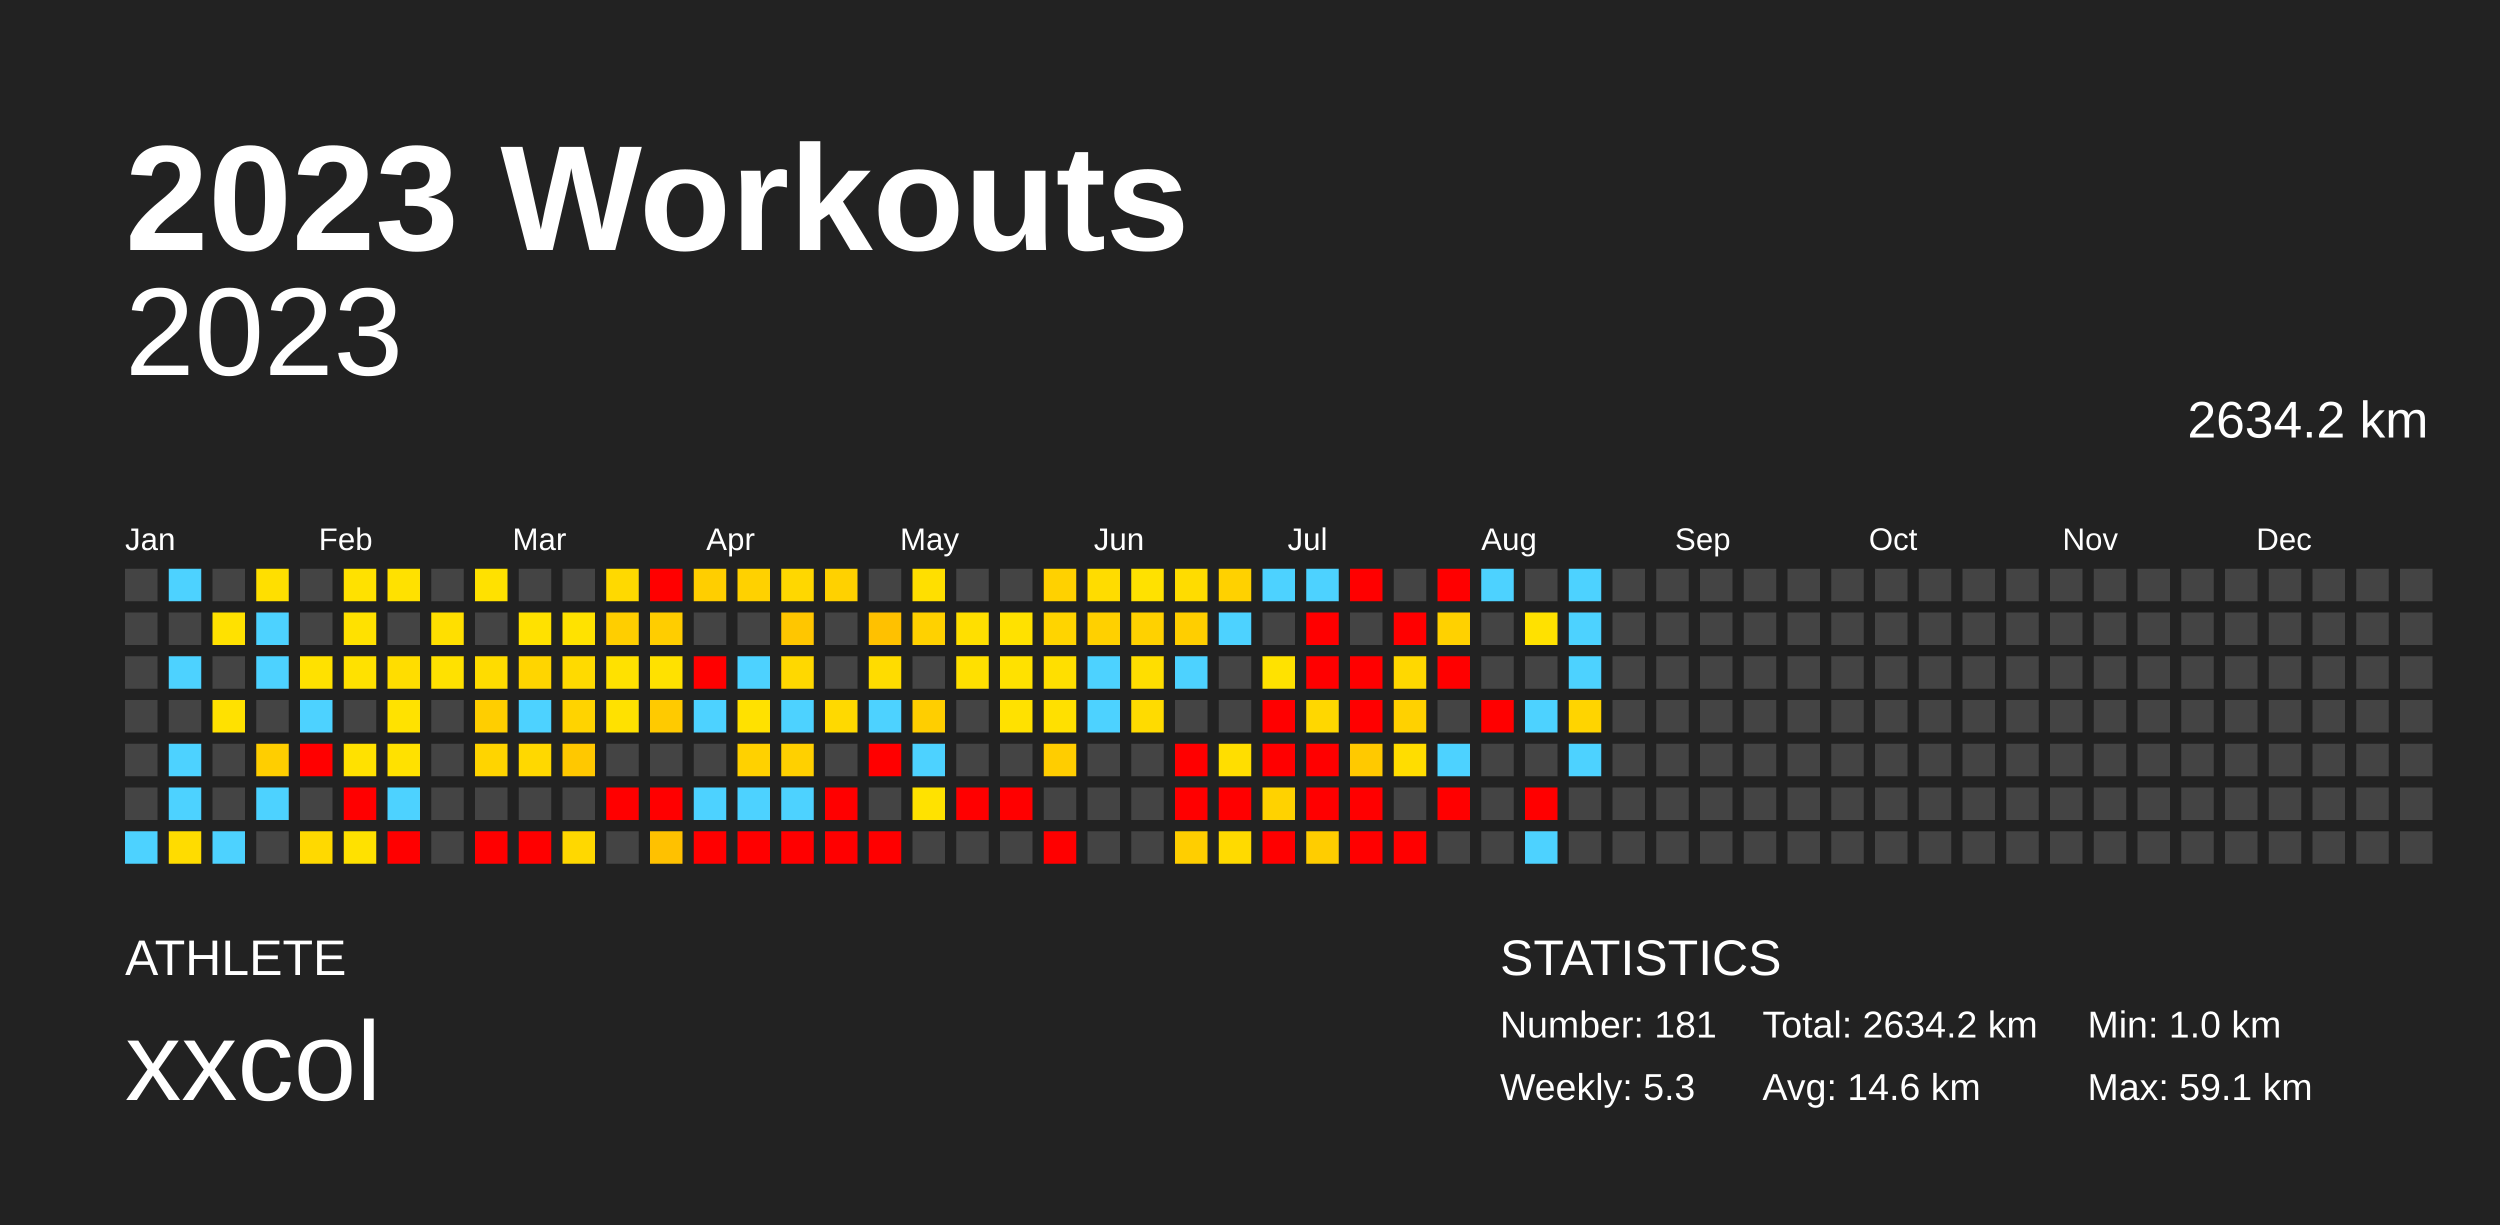
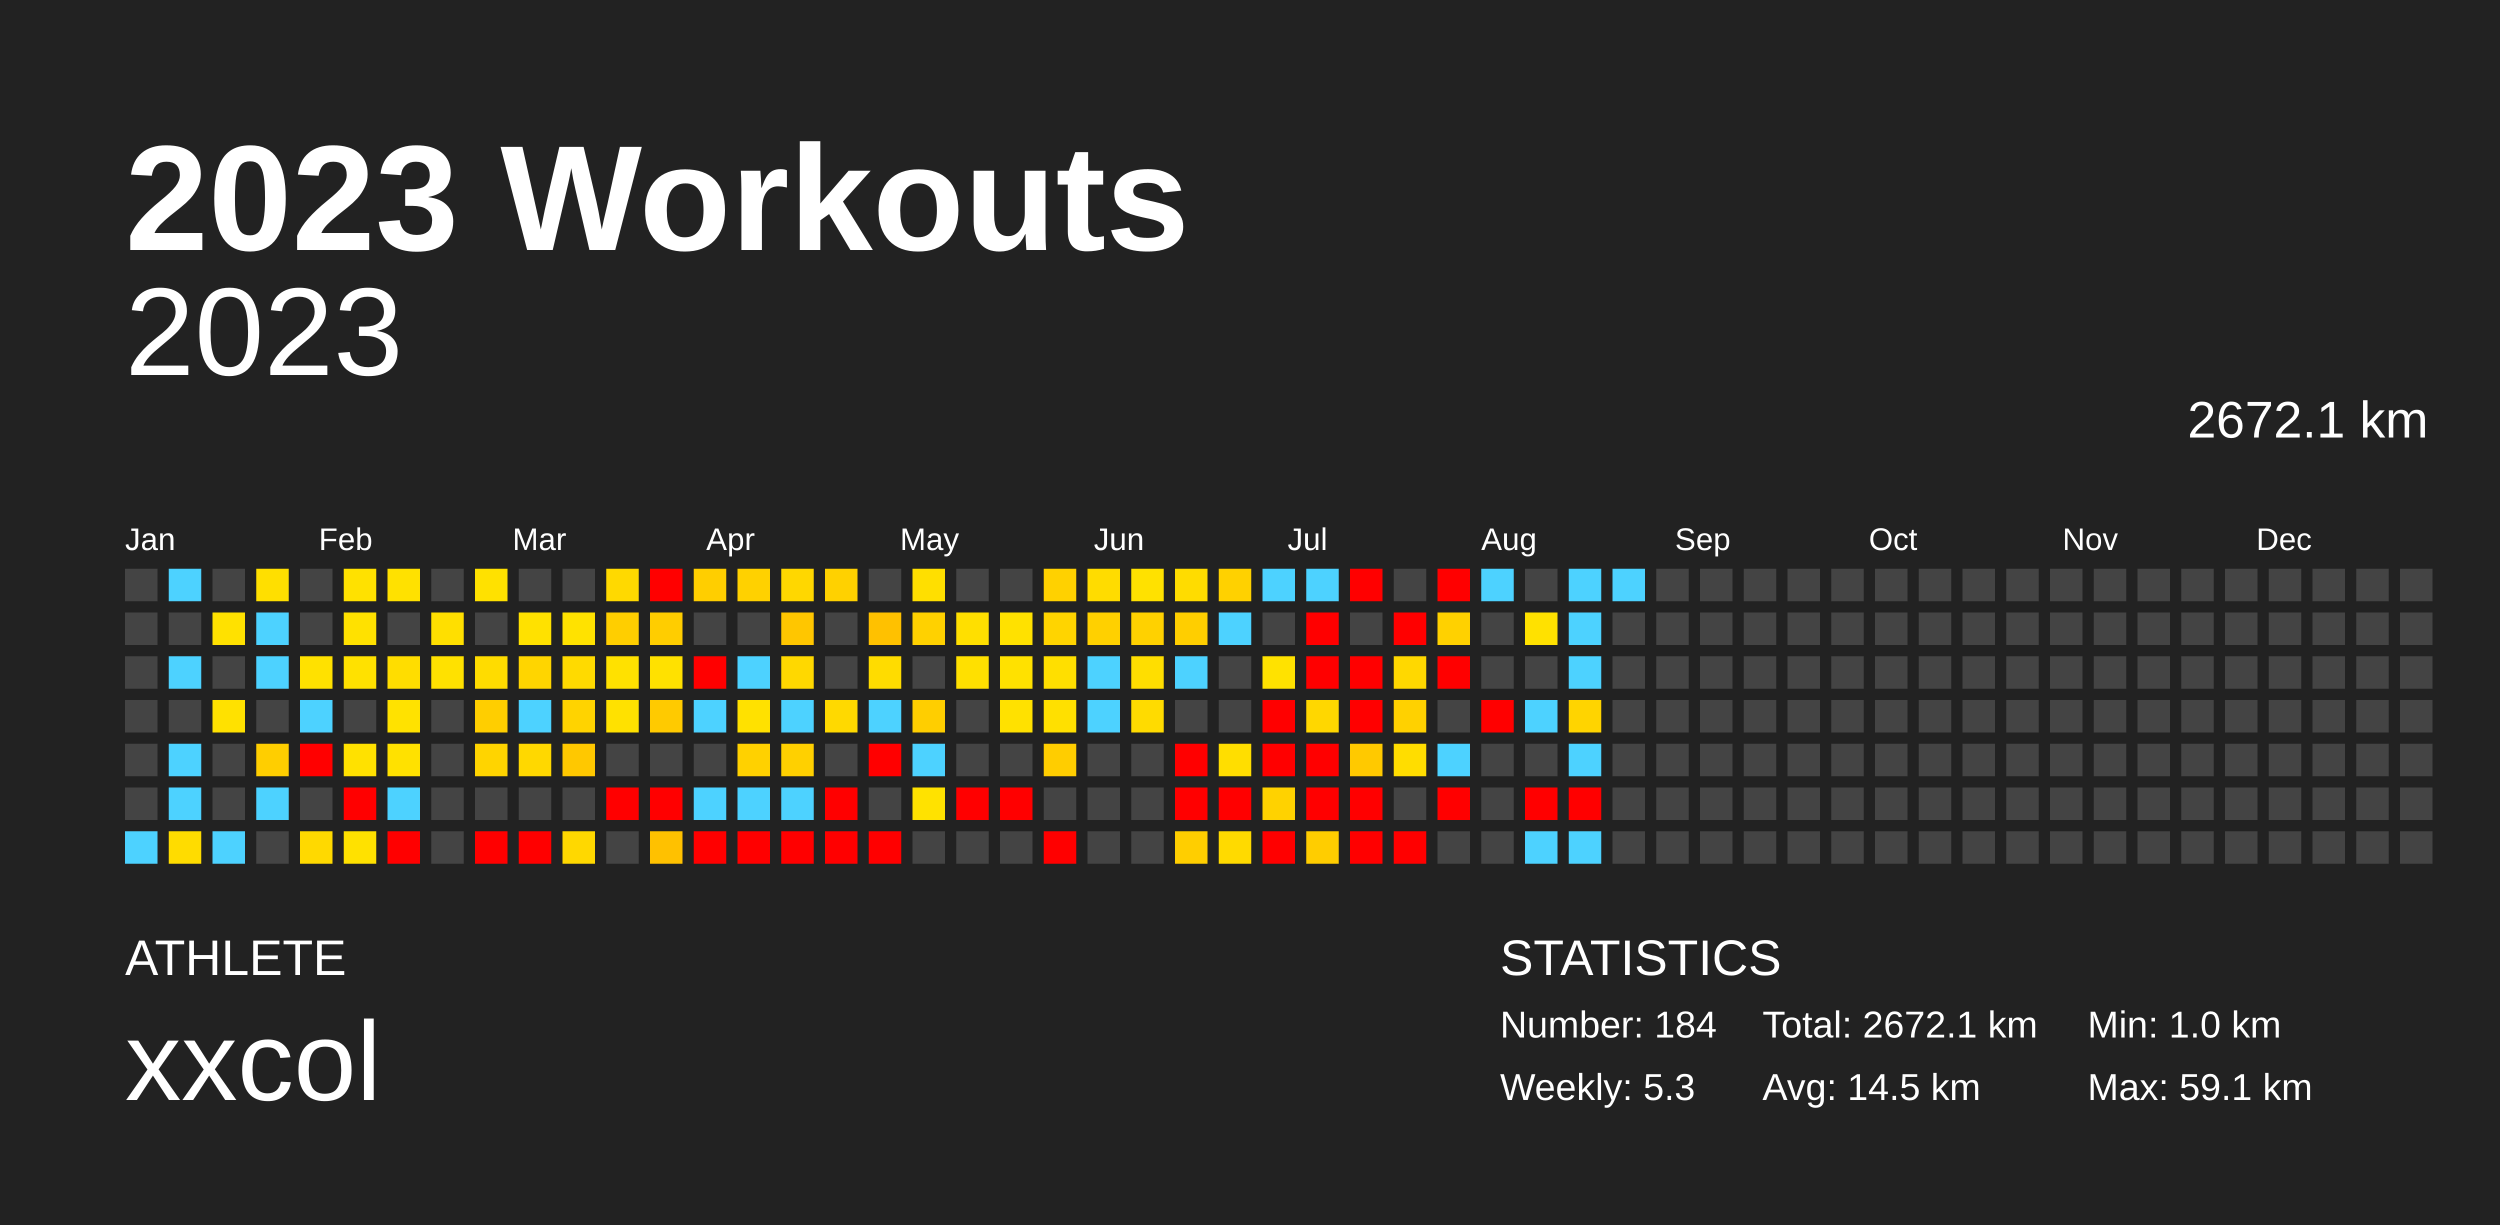
<svg xmlns="http://www.w3.org/2000/svg" baseProfile="full" height="98mm" version="1.1" viewBox="0,0,200,98" width="200mm">
  <defs />
  <rect fill="#222222" height="98" width="200" x="0" y="0" />
  <text fill="#FFFFFF" style="font-size:12px; font-family:Arial; font-weight:bold;" x="10" y="20">2023 Workouts</text>
  <text fill="#FFFFFF" style="font-size:4px; font-family:Arial" x="10" y="78">ATHLETE</text>
  <text fill="#FFFFFF" style="font-size:9px; font-family:Arial" x="10" y="88">xxcol</text>
  <text fill="#FFFFFF" style="font-size:4px; font-family:Arial" x="120" y="78">STATISTICS</text>
-   <text fill="#FFFFFF" style="font-size:3px; font-family:Arial" x="120" y="83">Number: 181</text>
+   <text fill="#FFFFFF" style="font-size:3px; font-family:Arial" x="120" y="83">Number: 184</text>
  <text fill="#FFFFFF" style="font-size:3px; font-family:Arial" x="120" y="88">Weekly: 5.3</text>
-   <text fill="#FFFFFF" style="font-size:3px; font-family:Arial" x="141" y="83">Total: 2634.2 km</text>
-   <text fill="#FFFFFF" style="font-size:3px; font-family:Arial" x="141" y="88">Avg: 14.6 km</text>
+   <text fill="#FFFFFF" style="font-size:3px; font-family:Arial" x="141" y="83">Total: 2672.1 km</text>
+   <text fill="#FFFFFF" style="font-size:3px; font-family:Arial" x="141" y="88">Avg: 14.5 km</text>
  <text fill="#FFFFFF" style="font-size:3px; font-family:Arial" x="167" y="83">Min: 1.0 km</text>
  <text fill="#FFFFFF" style="font-size:3px; font-family:Arial" x="167" y="88">Max: 59.1 km</text>
  <text alignment-baseline="hanging" fill="#FFFFFF" style="font-size:10.0px; font-family:Arial;" x="10" y="30">2023</text>
-   <text alignment-baseline="hanging" fill="#FFFFFF" style="font-size:4.125px; font-family:Arial;" x="175" y="35">2634.2 km</text>
+   <text alignment-baseline="hanging" fill="#FFFFFF" style="font-size:4.125px; font-family:Arial;" x="175" y="35">2672.1 km</text>
  <text fill="#FFFFFF" style="font-size:2.5px; font-family:Arial" x="10.0" y="44">Jan</text>
  <text fill="#FFFFFF" style="font-size:2.5px; font-family:Arial" x="25.5" y="44">Feb</text>
  <text fill="#FFFFFF" style="font-size:2.5px; font-family:Arial" x="41.0" y="44">Mar</text>
  <text fill="#FFFFFF" style="font-size:2.5px; font-family:Arial" x="56.5" y="44">Apr</text>
  <text fill="#FFFFFF" style="font-size:2.5px; font-family:Arial" x="72.0" y="44">May</text>
  <text fill="#FFFFFF" style="font-size:2.5px; font-family:Arial" x="87.5" y="44">Jun</text>
  <text fill="#FFFFFF" style="font-size:2.5px; font-family:Arial" x="103.0" y="44">Jul</text>
  <text fill="#FFFFFF" style="font-size:2.5px; font-family:Arial" x="118.5" y="44">Aug</text>
  <text fill="#FFFFFF" style="font-size:2.5px; font-family:Arial" x="134.0" y="44">Sep</text>
  <text fill="#FFFFFF" style="font-size:2.5px; font-family:Arial" x="149.5" y="44">Oct</text>
  <text fill="#FFFFFF" style="font-size:2.5px; font-family:Arial" x="165.0" y="44">Nov</text>
  <text fill="#FFFFFF" style="font-size:2.5px; font-family:Arial" x="180.5" y="44">Dec</text>
  <rect fill="#444444" height="2.6" width="2.6" x="10.0" y="45.5" />
  <rect fill="#444444" height="2.6" width="2.6" x="10.0" y="49.0" />
  <rect fill="#444444" height="2.6" width="2.6" x="10.0" y="52.5" />
  <rect fill="#444444" height="2.6" width="2.6" x="10.0" y="56.0" />
  <rect fill="#444444" height="2.6" width="2.6" x="10.0" y="59.5" />
  <rect fill="#444444" height="2.6" width="2.6" x="10.0" y="63.0" />
  <rect fill="#4dd2ff" height="2.6" width="2.6" x="10.0" y="66.5" />
  <rect fill="#4dd2ff" height="2.6" width="2.6" x="13.5" y="45.5" />
  <rect fill="#444444" height="2.6" width="2.6" x="13.5" y="49.0" />
  <rect fill="#4dd2ff" height="2.6" width="2.6" x="13.5" y="52.5" />
  <rect fill="#444444" height="2.6" width="2.6" x="13.5" y="56.0" />
  <rect fill="#4dd2ff" height="2.6" width="2.6" x="13.5" y="59.5" />
  <rect fill="#4dd2ff" height="2.6" width="2.6" x="13.5" y="63.0" />
  <rect fill="#ffdc00" height="2.6" width="2.6" x="13.5" y="66.5" />
  <rect fill="#444444" height="2.6" width="2.6" x="17.0" y="45.5" />
  <rect fill="#ffe100" height="2.6" width="2.6" x="17.0" y="49.0" />
  <rect fill="#444444" height="2.6" width="2.6" x="17.0" y="52.5" />
  <rect fill="#ffe100" height="2.6" width="2.6" x="17.0" y="56.0" />
  <rect fill="#444444" height="2.6" width="2.6" x="17.0" y="59.5" />
  <rect fill="#444444" height="2.6" width="2.6" x="17.0" y="63.0" />
  <rect fill="#4dd2ff" height="2.6" width="2.6" x="17.0" y="66.5" />
  <rect fill="#ffdf00" height="2.6" width="2.6" x="20.5" y="45.5" />
  <rect fill="#4dd2ff" height="2.6" width="2.6" x="20.5" y="49.0" />
  <rect fill="#4dd2ff" height="2.6" width="2.6" x="20.5" y="52.5" />
  <rect fill="#444444" height="2.6" width="2.6" x="20.5" y="56.0" />
  <rect fill="#ffce00" height="2.6" width="2.6" x="20.5" y="59.5" />
  <rect fill="#4dd2ff" height="2.6" width="2.6" x="20.5" y="63.0" />
  <rect fill="#444444" height="2.6" width="2.6" x="20.5" y="66.5" />
  <rect fill="#444444" height="2.6" width="2.6" x="24.0" y="45.5" />
  <rect fill="#444444" height="2.6" width="2.6" x="24.0" y="49.0" />
  <rect fill="#ffe100" height="2.6" width="2.6" x="24.0" y="52.5" />
  <rect fill="#4dd2ff" height="2.6" width="2.6" x="24.0" y="56.0" />
  <rect fill="red" height="2.6" width="2.6" x="24.0" y="59.5" />
  <rect fill="#444444" height="2.6" width="2.6" x="24.0" y="63.0" />
  <rect fill="#ffd900" height="2.6" width="2.6" x="24.0" y="66.5" />
  <rect fill="#ffe100" height="2.6" width="2.6" x="27.5" y="45.5" />
  <rect fill="#ffe100" height="2.6" width="2.6" x="27.5" y="49.0" />
  <rect fill="#ffe100" height="2.6" width="2.6" x="27.5" y="52.5" />
  <rect fill="#444444" height="2.6" width="2.6" x="27.5" y="56.0" />
  <rect fill="#ffe100" height="2.6" width="2.6" x="27.5" y="59.5" />
  <rect fill="red" height="2.6" width="2.6" x="27.5" y="63.0" />
  <rect fill="#ffe100" height="2.6" width="2.6" x="27.5" y="66.5" />
  <rect fill="#ffe100" height="2.6" width="2.6" x="31.0" y="45.5" />
  <rect fill="#444444" height="2.6" width="2.6" x="31.0" y="49.0" />
  <rect fill="#ffdd00" height="2.6" width="2.6" x="31.0" y="52.5" />
  <rect fill="#ffe200" height="2.6" width="2.6" x="31.0" y="56.0" />
  <rect fill="#ffe100" height="2.6" width="2.6" x="31.0" y="59.5" />
  <rect fill="#4dd2ff" height="2.6" width="2.6" x="31.0" y="63.0" />
  <rect fill="red" height="2.6" width="2.6" x="31.0" y="66.5" />
  <rect fill="#444444" height="2.6" width="2.6" x="34.5" y="45.5" />
  <rect fill="#ffdf00" height="2.6" width="2.6" x="34.5" y="49.0" />
  <rect fill="#ffe100" height="2.6" width="2.6" x="34.5" y="52.5" />
  <rect fill="#444444" height="2.6" width="2.6" x="34.5" y="56.0" />
  <rect fill="#444444" height="2.6" width="2.6" x="34.5" y="59.5" />
  <rect fill="#444444" height="2.6" width="2.6" x="34.5" y="63.0" />
  <rect fill="#444444" height="2.6" width="2.6" x="34.5" y="66.5" />
  <rect fill="#ffe100" height="2.6" width="2.6" x="38.0" y="45.5" />
  <rect fill="#444444" height="2.6" width="2.6" x="38.0" y="49.0" />
  <rect fill="#ffdc00" height="2.6" width="2.6" x="38.0" y="52.5" />
  <rect fill="#ffce00" height="2.6" width="2.6" x="38.0" y="56.0" />
  <rect fill="#ffd400" height="2.6" width="2.6" x="38.0" y="59.5" />
  <rect fill="#444444" height="2.6" width="2.6" x="38.0" y="63.0" />
  <rect fill="red" height="2.6" width="2.6" x="38.0" y="66.5" />
  <rect fill="#444444" height="2.6" width="2.6" x="41.5" y="45.5" />
  <rect fill="#ffe100" height="2.6" width="2.6" x="41.5" y="49.0" />
  <rect fill="#ffd500" height="2.6" width="2.6" x="41.5" y="52.5" />
  <rect fill="#4dd2ff" height="2.6" width="2.6" x="41.5" y="56.0" />
  <rect fill="#ffd800" height="2.6" width="2.6" x="41.5" y="59.5" />
  <rect fill="#444444" height="2.6" width="2.6" x="41.5" y="63.0" />
  <rect fill="red" height="2.6" width="2.6" x="41.5" y="66.5" />
  <rect fill="#444444" height="2.6" width="2.6" x="45.0" y="45.5" />
  <rect fill="#ffe200" height="2.6" width="2.6" x="45.0" y="49.0" />
  <rect fill="#ffda00" height="2.6" width="2.6" x="45.0" y="52.5" />
  <rect fill="#ffd300" height="2.6" width="2.6" x="45.0" y="56.0" />
  <rect fill="#ffc800" height="2.6" width="2.6" x="45.0" y="59.5" />
  <rect fill="#444444" height="2.6" width="2.6" x="45.0" y="63.0" />
  <rect fill="#ffd800" height="2.6" width="2.6" x="45.0" y="66.5" />
  <rect fill="#ffd900" height="2.6" width="2.6" x="48.5" y="45.5" />
  <rect fill="#ffce00" height="2.6" width="2.6" x="48.5" y="49.0" />
  <rect fill="#ffe100" height="2.6" width="2.6" x="48.5" y="52.5" />
  <rect fill="#ffe100" height="2.6" width="2.6" x="48.5" y="56.0" />
  <rect fill="#444444" height="2.6" width="2.6" x="48.5" y="59.5" />
  <rect fill="red" height="2.6" width="2.6" x="48.5" y="63.0" />
  <rect fill="#444444" height="2.6" width="2.6" x="48.5" y="66.5" />
  <rect fill="red" height="2.6" width="2.6" x="52.0" y="45.5" />
  <rect fill="#ffcd00" height="2.6" width="2.6" x="52.0" y="49.0" />
  <rect fill="#ffe100" height="2.6" width="2.6" x="52.0" y="52.5" />
  <rect fill="#ffca00" height="2.6" width="2.6" x="52.0" y="56.0" />
  <rect fill="#444444" height="2.6" width="2.6" x="52.0" y="59.5" />
  <rect fill="red" height="2.6" width="2.6" x="52.0" y="63.0" />
  <rect fill="#ffc100" height="2.6" width="2.6" x="52.0" y="66.5" />
  <rect fill="#ffce00" height="2.6" width="2.6" x="55.5" y="45.5" />
  <rect fill="#444444" height="2.6" width="2.6" x="55.5" y="49.0" />
  <rect fill="red" height="2.6" width="2.6" x="55.5" y="52.5" />
  <rect fill="#4dd2ff" height="2.6" width="2.6" x="55.5" y="56.0" />
  <rect fill="#444444" height="2.6" width="2.6" x="55.5" y="59.5" />
  <rect fill="#4dd2ff" height="2.6" width="2.6" x="55.5" y="63.0" />
  <rect fill="red" height="2.6" width="2.6" x="55.5" y="66.5" />
  <rect fill="#ffd100" height="2.6" width="2.6" x="59.0" y="45.5" />
  <rect fill="#444444" height="2.6" width="2.6" x="59.0" y="49.0" />
  <rect fill="#4dd2ff" height="2.6" width="2.6" x="59.0" y="52.5" />
  <rect fill="#ffe100" height="2.6" width="2.6" x="59.0" y="56.0" />
  <rect fill="#ffd100" height="2.6" width="2.6" x="59.0" y="59.5" />
  <rect fill="#4dd2ff" height="2.6" width="2.6" x="59.0" y="63.0" />
  <rect fill="red" height="2.6" width="2.6" x="59.0" y="66.5" />
  <rect fill="#ffd700" height="2.6" width="2.6" x="62.5" y="45.5" />
  <rect fill="#ffc600" height="2.6" width="2.6" x="62.5" y="49.0" />
  <rect fill="#ffd800" height="2.6" width="2.6" x="62.5" y="52.5" />
  <rect fill="#4dd2ff" height="2.6" width="2.6" x="62.5" y="56.0" />
  <rect fill="#ffd000" height="2.6" width="2.6" x="62.5" y="59.5" />
  <rect fill="#4dd2ff" height="2.6" width="2.6" x="62.5" y="63.0" />
  <rect fill="red" height="2.6" width="2.6" x="62.5" y="66.5" />
  <rect fill="#ffd100" height="2.6" width="2.6" x="66.0" y="45.5" />
  <rect fill="#444444" height="2.6" width="2.6" x="66.0" y="49.0" />
  <rect fill="#444444" height="2.6" width="2.6" x="66.0" y="52.5" />
  <rect fill="#ffd900" height="2.6" width="2.6" x="66.0" y="56.0" />
  <rect fill="#444444" height="2.6" width="2.6" x="66.0" y="59.5" />
  <rect fill="red" height="2.6" width="2.6" x="66.0" y="63.0" />
  <rect fill="red" height="2.6" width="2.6" x="66.0" y="66.5" />
  <rect fill="#444444" height="2.6" width="2.6" x="69.5" y="45.5" />
  <rect fill="#ffc100" height="2.6" width="2.6" x="69.5" y="49.0" />
  <rect fill="#ffdc00" height="2.6" width="2.6" x="69.5" y="52.5" />
  <rect fill="#4dd2ff" height="2.6" width="2.6" x="69.5" y="56.0" />
  <rect fill="red" height="2.6" width="2.6" x="69.5" y="59.5" />
  <rect fill="#444444" height="2.6" width="2.6" x="69.5" y="63.0" />
  <rect fill="red" height="2.6" width="2.6" x="69.5" y="66.5" />
  <rect fill="#ffdf00" height="2.6" width="2.6" x="73.0" y="45.5" />
  <rect fill="#ffd100" height="2.6" width="2.6" x="73.0" y="49.0" />
  <rect fill="#444444" height="2.6" width="2.6" x="73.0" y="52.5" />
  <rect fill="#ffce00" height="2.6" width="2.6" x="73.0" y="56.0" />
  <rect fill="#4dd2ff" height="2.6" width="2.6" x="73.0" y="59.5" />
  <rect fill="#ffe200" height="2.6" width="2.6" x="73.0" y="63.0" />
  <rect fill="#444444" height="2.6" width="2.6" x="73.0" y="66.5" />
  <rect fill="#444444" height="2.6" width="2.6" x="76.5" y="45.5" />
  <rect fill="#ffdf00" height="2.6" width="2.6" x="76.5" y="49.0" />
  <rect fill="#ffe000" height="2.6" width="2.6" x="76.5" y="52.5" />
  <rect fill="#444444" height="2.6" width="2.6" x="76.5" y="56.0" />
  <rect fill="#444444" height="2.6" width="2.6" x="76.5" y="59.5" />
  <rect fill="red" height="2.6" width="2.6" x="76.5" y="63.0" />
  <rect fill="#444444" height="2.6" width="2.6" x="76.5" y="66.5" />
  <rect fill="#444444" height="2.6" width="2.6" x="80.0" y="45.5" />
  <rect fill="#ffe100" height="2.6" width="2.6" x="80.0" y="49.0" />
  <rect fill="#ffe100" height="2.6" width="2.6" x="80.0" y="52.5" />
  <rect fill="#ffe100" height="2.6" width="2.6" x="80.0" y="56.0" />
  <rect fill="#444444" height="2.6" width="2.6" x="80.0" y="59.5" />
  <rect fill="red" height="2.6" width="2.6" x="80.0" y="63.0" />
  <rect fill="#444444" height="2.6" width="2.6" x="80.0" y="66.5" />
  <rect fill="#ffd100" height="2.6" width="2.6" x="83.5" y="45.5" />
  <rect fill="#ffd400" height="2.6" width="2.6" x="83.5" y="49.0" />
  <rect fill="#ffdf00" height="2.6" width="2.6" x="83.5" y="52.5" />
  <rect fill="#ffe000" height="2.6" width="2.6" x="83.5" y="56.0" />
  <rect fill="#ffcd00" height="2.6" width="2.6" x="83.5" y="59.5" />
  <rect fill="#444444" height="2.6" width="2.6" x="83.5" y="63.0" />
  <rect fill="red" height="2.6" width="2.6" x="83.5" y="66.5" />
  <rect fill="#ffdc00" height="2.6" width="2.6" x="87.0" y="45.5" />
  <rect fill="#ffd000" height="2.6" width="2.6" x="87.0" y="49.0" />
  <rect fill="#4dd2ff" height="2.6" width="2.6" x="87.0" y="52.5" />
  <rect fill="#4dd2ff" height="2.6" width="2.6" x="87.0" y="56.0" />
  <rect fill="#444444" height="2.6" width="2.6" x="87.0" y="59.5" />
  <rect fill="#444444" height="2.6" width="2.6" x="87.0" y="63.0" />
  <rect fill="#444444" height="2.6" width="2.6" x="87.0" y="66.5" />
  <rect fill="#ffe100" height="2.6" width="2.6" x="90.5" y="45.5" />
  <rect fill="#ffd100" height="2.6" width="2.6" x="90.5" y="49.0" />
  <rect fill="#ffde00" height="2.6" width="2.6" x="90.5" y="52.5" />
  <rect fill="#ffdb00" height="2.6" width="2.6" x="90.5" y="56.0" />
  <rect fill="#444444" height="2.6" width="2.6" x="90.5" y="59.5" />
  <rect fill="#444444" height="2.6" width="2.6" x="90.5" y="63.0" />
  <rect fill="#444444" height="2.6" width="2.6" x="90.5" y="66.5" />
  <rect fill="#ffdc00" height="2.6" width="2.6" x="94.0" y="45.5" />
  <rect fill="#ffce00" height="2.6" width="2.6" x="94.0" y="49.0" />
  <rect fill="#4dd2ff" height="2.6" width="2.6" x="94.0" y="52.5" />
  <rect fill="#444444" height="2.6" width="2.6" x="94.0" y="56.0" />
  <rect fill="red" height="2.6" width="2.6" x="94.0" y="59.5" />
  <rect fill="red" height="2.6" width="2.6" x="94.0" y="63.0" />
  <rect fill="#ffce00" height="2.6" width="2.6" x="94.0" y="66.5" />
  <rect fill="#ffd100" height="2.6" width="2.6" x="97.5" y="45.5" />
  <rect fill="#4dd2ff" height="2.6" width="2.6" x="97.5" y="49.0" />
  <rect fill="#444444" height="2.6" width="2.6" x="97.5" y="52.5" />
  <rect fill="#444444" height="2.6" width="2.6" x="97.5" y="56.0" />
  <rect fill="#ffde00" height="2.6" width="2.6" x="97.5" y="59.5" />
  <rect fill="red" height="2.6" width="2.6" x="97.5" y="63.0" />
  <rect fill="#ffda00" height="2.6" width="2.6" x="97.5" y="66.5" />
  <rect fill="#4dd2ff" height="2.6" width="2.6" x="101.0" y="45.5" />
  <rect fill="#444444" height="2.6" width="2.6" x="101.0" y="49.0" />
  <rect fill="#ffe200" height="2.6" width="2.6" x="101.0" y="52.5" />
  <rect fill="red" height="2.6" width="2.6" x="101.0" y="56.0" />
  <rect fill="red" height="2.6" width="2.6" x="101.0" y="59.5" />
  <rect fill="#ffd200" height="2.6" width="2.6" x="101.0" y="63.0" />
  <rect fill="red" height="2.6" width="2.6" x="101.0" y="66.5" />
  <rect fill="#4dd2ff" height="2.6" width="2.6" x="104.5" y="45.5" />
  <rect fill="red" height="2.6" width="2.6" x="104.5" y="49.0" />
  <rect fill="red" height="2.6" width="2.6" x="104.5" y="52.5" />
  <rect fill="#ffd700" height="2.6" width="2.6" x="104.5" y="56.0" />
  <rect fill="red" height="2.6" width="2.6" x="104.5" y="59.5" />
  <rect fill="red" height="2.6" width="2.6" x="104.5" y="63.0" />
  <rect fill="#ffcd00" height="2.6" width="2.6" x="104.5" y="66.5" />
  <rect fill="red" height="2.6" width="2.6" x="108.0" y="45.5" />
  <rect fill="#444444" height="2.6" width="2.6" x="108.0" y="49.0" />
  <rect fill="red" height="2.6" width="2.6" x="108.0" y="52.5" />
  <rect fill="red" height="2.6" width="2.6" x="108.0" y="56.0" />
  <rect fill="#ffc900" height="2.6" width="2.6" x="108.0" y="59.5" />
  <rect fill="red" height="2.6" width="2.6" x="108.0" y="63.0" />
  <rect fill="red" height="2.6" width="2.6" x="108.0" y="66.5" />
  <rect fill="#444444" height="2.6" width="2.6" x="111.5" y="45.5" />
  <rect fill="red" height="2.6" width="2.6" x="111.5" y="49.0" />
  <rect fill="#ffd800" height="2.6" width="2.6" x="111.5" y="52.5" />
  <rect fill="#ffd100" height="2.6" width="2.6" x="111.5" y="56.0" />
  <rect fill="#ffdd00" height="2.6" width="2.6" x="111.5" y="59.5" />
  <rect fill="#444444" height="2.6" width="2.6" x="111.5" y="63.0" />
  <rect fill="red" height="2.6" width="2.6" x="111.5" y="66.5" />
  <rect fill="red" height="2.6" width="2.6" x="115.0" y="45.5" />
  <rect fill="#ffd100" height="2.6" width="2.6" x="115.0" y="49.0" />
  <rect fill="red" height="2.6" width="2.6" x="115.0" y="52.5" />
  <rect fill="#444444" height="2.6" width="2.6" x="115.0" y="56.0" />
  <rect fill="#4dd2ff" height="2.6" width="2.6" x="115.0" y="59.5" />
  <rect fill="red" height="2.6" width="2.6" x="115.0" y="63.0" />
  <rect fill="#444444" height="2.6" width="2.6" x="115.0" y="66.5" />
  <rect fill="#4dd2ff" height="2.6" width="2.6" x="118.5" y="45.5" />
  <rect fill="#444444" height="2.6" width="2.6" x="118.5" y="49.0" />
  <rect fill="#444444" height="2.6" width="2.6" x="118.5" y="52.5" />
  <rect fill="red" height="2.6" width="2.6" x="118.5" y="56.0" />
  <rect fill="#444444" height="2.6" width="2.6" x="118.5" y="59.5" />
  <rect fill="#444444" height="2.6" width="2.6" x="118.5" y="63.0" />
  <rect fill="#444444" height="2.6" width="2.6" x="118.5" y="66.5" />
  <rect fill="#444444" height="2.6" width="2.6" x="122.0" y="45.5" />
  <rect fill="#ffe100" height="2.6" width="2.6" x="122.0" y="49.0" />
  <rect fill="#444444" height="2.6" width="2.6" x="122.0" y="52.5" />
  <rect fill="#4dd2ff" height="2.6" width="2.6" x="122.0" y="56.0" />
  <rect fill="#444444" height="2.6" width="2.6" x="122.0" y="59.5" />
  <rect fill="red" height="2.6" width="2.6" x="122.0" y="63.0" />
  <rect fill="#4dd2ff" height="2.6" width="2.6" x="122.0" y="66.5" />
  <rect fill="#4dd2ff" height="2.6" width="2.6" x="125.5" y="45.5" />
  <rect fill="#4dd2ff" height="2.6" width="2.6" x="125.5" y="49.0" />
  <rect fill="#4dd2ff" height="2.6" width="2.6" x="125.5" y="52.5" />
  <rect fill="#ffd400" height="2.6" width="2.6" x="125.5" y="56.0" />
  <rect fill="#4dd2ff" height="2.6" width="2.6" x="125.5" y="59.5" />
-   <rect fill="#444444" height="2.6" width="2.6" x="125.5" y="63.0" />
-   <rect fill="#444444" height="2.6" width="2.6" x="125.5" y="66.5" />
-   <rect fill="#444444" height="2.6" width="2.6" x="129.0" y="45.5" />
+   <rect fill="red" height="2.6" width="2.6" x="125.5" y="63.0" />
+   <rect fill="#4dd2ff" height="2.6" width="2.6" x="125.5" y="66.5" />
+   <rect fill="#4dd2ff" height="2.6" width="2.6" x="129.0" y="45.5" />
  <rect fill="#444444" height="2.6" width="2.6" x="129.0" y="49.0" />
  <rect fill="#444444" height="2.6" width="2.6" x="129.0" y="52.5" />
  <rect fill="#444444" height="2.6" width="2.6" x="129.0" y="56.0" />
  <rect fill="#444444" height="2.6" width="2.6" x="129.0" y="59.5" />
  <rect fill="#444444" height="2.6" width="2.6" x="129.0" y="63.0" />
  <rect fill="#444444" height="2.6" width="2.6" x="129.0" y="66.5" />
  <rect fill="#444444" height="2.6" width="2.6" x="132.5" y="45.5" />
  <rect fill="#444444" height="2.6" width="2.6" x="132.5" y="49.0" />
  <rect fill="#444444" height="2.6" width="2.6" x="132.5" y="52.5" />
  <rect fill="#444444" height="2.6" width="2.6" x="132.5" y="56.0" />
  <rect fill="#444444" height="2.6" width="2.6" x="132.5" y="59.5" />
  <rect fill="#444444" height="2.6" width="2.6" x="132.5" y="63.0" />
  <rect fill="#444444" height="2.6" width="2.6" x="132.5" y="66.5" />
  <rect fill="#444444" height="2.6" width="2.6" x="136.0" y="45.5" />
  <rect fill="#444444" height="2.6" width="2.6" x="136.0" y="49.0" />
  <rect fill="#444444" height="2.6" width="2.6" x="136.0" y="52.5" />
  <rect fill="#444444" height="2.6" width="2.6" x="136.0" y="56.0" />
  <rect fill="#444444" height="2.6" width="2.6" x="136.0" y="59.5" />
  <rect fill="#444444" height="2.6" width="2.6" x="136.0" y="63.0" />
  <rect fill="#444444" height="2.6" width="2.6" x="136.0" y="66.5" />
  <rect fill="#444444" height="2.6" width="2.6" x="139.5" y="45.5" />
  <rect fill="#444444" height="2.6" width="2.6" x="139.5" y="49.0" />
  <rect fill="#444444" height="2.6" width="2.6" x="139.5" y="52.5" />
  <rect fill="#444444" height="2.6" width="2.6" x="139.5" y="56.0" />
  <rect fill="#444444" height="2.6" width="2.6" x="139.5" y="59.5" />
  <rect fill="#444444" height="2.6" width="2.6" x="139.5" y="63.0" />
  <rect fill="#444444" height="2.6" width="2.6" x="139.5" y="66.5" />
  <rect fill="#444444" height="2.6" width="2.6" x="143.0" y="45.5" />
  <rect fill="#444444" height="2.6" width="2.6" x="143.0" y="49.0" />
  <rect fill="#444444" height="2.6" width="2.6" x="143.0" y="52.5" />
  <rect fill="#444444" height="2.6" width="2.6" x="143.0" y="56.0" />
  <rect fill="#444444" height="2.6" width="2.6" x="143.0" y="59.5" />
  <rect fill="#444444" height="2.6" width="2.6" x="143.0" y="63.0" />
  <rect fill="#444444" height="2.6" width="2.6" x="143.0" y="66.5" />
  <rect fill="#444444" height="2.6" width="2.6" x="146.5" y="45.5" />
  <rect fill="#444444" height="2.6" width="2.6" x="146.5" y="49.0" />
  <rect fill="#444444" height="2.6" width="2.6" x="146.5" y="52.5" />
  <rect fill="#444444" height="2.6" width="2.6" x="146.5" y="56.0" />
  <rect fill="#444444" height="2.6" width="2.6" x="146.5" y="59.5" />
  <rect fill="#444444" height="2.6" width="2.6" x="146.5" y="63.0" />
  <rect fill="#444444" height="2.6" width="2.6" x="146.5" y="66.5" />
  <rect fill="#444444" height="2.6" width="2.6" x="150.0" y="45.5" />
  <rect fill="#444444" height="2.6" width="2.6" x="150.0" y="49.0" />
  <rect fill="#444444" height="2.6" width="2.6" x="150.0" y="52.5" />
  <rect fill="#444444" height="2.6" width="2.6" x="150.0" y="56.0" />
  <rect fill="#444444" height="2.6" width="2.6" x="150.0" y="59.5" />
  <rect fill="#444444" height="2.6" width="2.6" x="150.0" y="63.0" />
  <rect fill="#444444" height="2.6" width="2.6" x="150.0" y="66.5" />
  <rect fill="#444444" height="2.6" width="2.6" x="153.5" y="45.5" />
  <rect fill="#444444" height="2.6" width="2.6" x="153.5" y="49.0" />
  <rect fill="#444444" height="2.6" width="2.6" x="153.5" y="52.5" />
  <rect fill="#444444" height="2.6" width="2.6" x="153.5" y="56.0" />
  <rect fill="#444444" height="2.6" width="2.6" x="153.5" y="59.5" />
  <rect fill="#444444" height="2.6" width="2.6" x="153.5" y="63.0" />
  <rect fill="#444444" height="2.6" width="2.6" x="153.5" y="66.5" />
  <rect fill="#444444" height="2.6" width="2.6" x="157.0" y="45.5" />
  <rect fill="#444444" height="2.6" width="2.6" x="157.0" y="49.0" />
  <rect fill="#444444" height="2.6" width="2.6" x="157.0" y="52.5" />
  <rect fill="#444444" height="2.6" width="2.6" x="157.0" y="56.0" />
  <rect fill="#444444" height="2.6" width="2.6" x="157.0" y="59.5" />
  <rect fill="#444444" height="2.6" width="2.6" x="157.0" y="63.0" />
  <rect fill="#444444" height="2.6" width="2.6" x="157.0" y="66.5" />
  <rect fill="#444444" height="2.6" width="2.6" x="160.5" y="45.5" />
  <rect fill="#444444" height="2.6" width="2.6" x="160.5" y="49.0" />
  <rect fill="#444444" height="2.6" width="2.6" x="160.5" y="52.5" />
  <rect fill="#444444" height="2.6" width="2.6" x="160.5" y="56.0" />
  <rect fill="#444444" height="2.6" width="2.6" x="160.5" y="59.5" />
  <rect fill="#444444" height="2.6" width="2.6" x="160.5" y="63.0" />
  <rect fill="#444444" height="2.6" width="2.6" x="160.5" y="66.5" />
  <rect fill="#444444" height="2.6" width="2.6" x="164.0" y="45.5" />
  <rect fill="#444444" height="2.6" width="2.6" x="164.0" y="49.0" />
  <rect fill="#444444" height="2.6" width="2.6" x="164.0" y="52.5" />
  <rect fill="#444444" height="2.6" width="2.6" x="164.0" y="56.0" />
  <rect fill="#444444" height="2.6" width="2.6" x="164.0" y="59.5" />
  <rect fill="#444444" height="2.6" width="2.6" x="164.0" y="63.0" />
  <rect fill="#444444" height="2.6" width="2.6" x="164.0" y="66.5" />
  <rect fill="#444444" height="2.6" width="2.6" x="167.5" y="45.5" />
  <rect fill="#444444" height="2.6" width="2.6" x="167.5" y="49.0" />
  <rect fill="#444444" height="2.6" width="2.6" x="167.5" y="52.5" />
  <rect fill="#444444" height="2.6" width="2.6" x="167.5" y="56.0" />
  <rect fill="#444444" height="2.6" width="2.6" x="167.5" y="59.5" />
  <rect fill="#444444" height="2.6" width="2.6" x="167.5" y="63.0" />
  <rect fill="#444444" height="2.6" width="2.6" x="167.5" y="66.5" />
  <rect fill="#444444" height="2.6" width="2.6" x="171.0" y="45.5" />
  <rect fill="#444444" height="2.6" width="2.6" x="171.0" y="49.0" />
  <rect fill="#444444" height="2.6" width="2.6" x="171.0" y="52.5" />
  <rect fill="#444444" height="2.6" width="2.6" x="171.0" y="56.0" />
  <rect fill="#444444" height="2.6" width="2.6" x="171.0" y="59.5" />
  <rect fill="#444444" height="2.6" width="2.6" x="171.0" y="63.0" />
  <rect fill="#444444" height="2.6" width="2.6" x="171.0" y="66.5" />
  <rect fill="#444444" height="2.6" width="2.6" x="174.5" y="45.5" />
  <rect fill="#444444" height="2.6" width="2.6" x="174.5" y="49.0" />
  <rect fill="#444444" height="2.6" width="2.6" x="174.5" y="52.5" />
  <rect fill="#444444" height="2.6" width="2.6" x="174.5" y="56.0" />
  <rect fill="#444444" height="2.6" width="2.6" x="174.5" y="59.5" />
  <rect fill="#444444" height="2.6" width="2.6" x="174.5" y="63.0" />
  <rect fill="#444444" height="2.6" width="2.6" x="174.5" y="66.5" />
  <rect fill="#444444" height="2.6" width="2.6" x="178.0" y="45.5" />
  <rect fill="#444444" height="2.6" width="2.6" x="178.0" y="49.0" />
  <rect fill="#444444" height="2.6" width="2.6" x="178.0" y="52.5" />
  <rect fill="#444444" height="2.6" width="2.6" x="178.0" y="56.0" />
  <rect fill="#444444" height="2.6" width="2.6" x="178.0" y="59.5" />
  <rect fill="#444444" height="2.6" width="2.6" x="178.0" y="63.0" />
  <rect fill="#444444" height="2.6" width="2.6" x="178.0" y="66.5" />
  <rect fill="#444444" height="2.6" width="2.6" x="181.5" y="45.5" />
  <rect fill="#444444" height="2.6" width="2.6" x="181.5" y="49.0" />
  <rect fill="#444444" height="2.6" width="2.6" x="181.5" y="52.5" />
  <rect fill="#444444" height="2.6" width="2.6" x="181.5" y="56.0" />
  <rect fill="#444444" height="2.6" width="2.6" x="181.5" y="59.5" />
  <rect fill="#444444" height="2.6" width="2.6" x="181.5" y="63.0" />
  <rect fill="#444444" height="2.6" width="2.6" x="181.5" y="66.5" />
  <rect fill="#444444" height="2.6" width="2.6" x="185.0" y="45.5" />
  <rect fill="#444444" height="2.6" width="2.6" x="185.0" y="49.0" />
  <rect fill="#444444" height="2.6" width="2.6" x="185.0" y="52.5" />
  <rect fill="#444444" height="2.6" width="2.6" x="185.0" y="56.0" />
  <rect fill="#444444" height="2.6" width="2.6" x="185.0" y="59.5" />
  <rect fill="#444444" height="2.6" width="2.6" x="185.0" y="63.0" />
  <rect fill="#444444" height="2.6" width="2.6" x="185.0" y="66.5" />
  <rect fill="#444444" height="2.6" width="2.6" x="188.5" y="45.5" />
  <rect fill="#444444" height="2.6" width="2.6" x="188.5" y="49.0" />
  <rect fill="#444444" height="2.6" width="2.6" x="188.5" y="52.5" />
  <rect fill="#444444" height="2.6" width="2.6" x="188.5" y="56.0" />
  <rect fill="#444444" height="2.6" width="2.6" x="188.5" y="59.5" />
  <rect fill="#444444" height="2.6" width="2.6" x="188.5" y="63.0" />
  <rect fill="#444444" height="2.6" width="2.6" x="188.5" y="66.5" />
  <rect fill="#444444" height="2.6" width="2.6" x="192.0" y="45.5" />
  <rect fill="#444444" height="2.6" width="2.6" x="192.0" y="49.0" />
  <rect fill="#444444" height="2.6" width="2.6" x="192.0" y="52.5" />
  <rect fill="#444444" height="2.6" width="2.6" x="192.0" y="56.0" />
  <rect fill="#444444" height="2.6" width="2.6" x="192.0" y="59.5" />
  <rect fill="#444444" height="2.6" width="2.6" x="192.0" y="63.0" />
  <rect fill="#444444" height="2.6" width="2.6" x="192.0" y="66.5" />
</svg>
